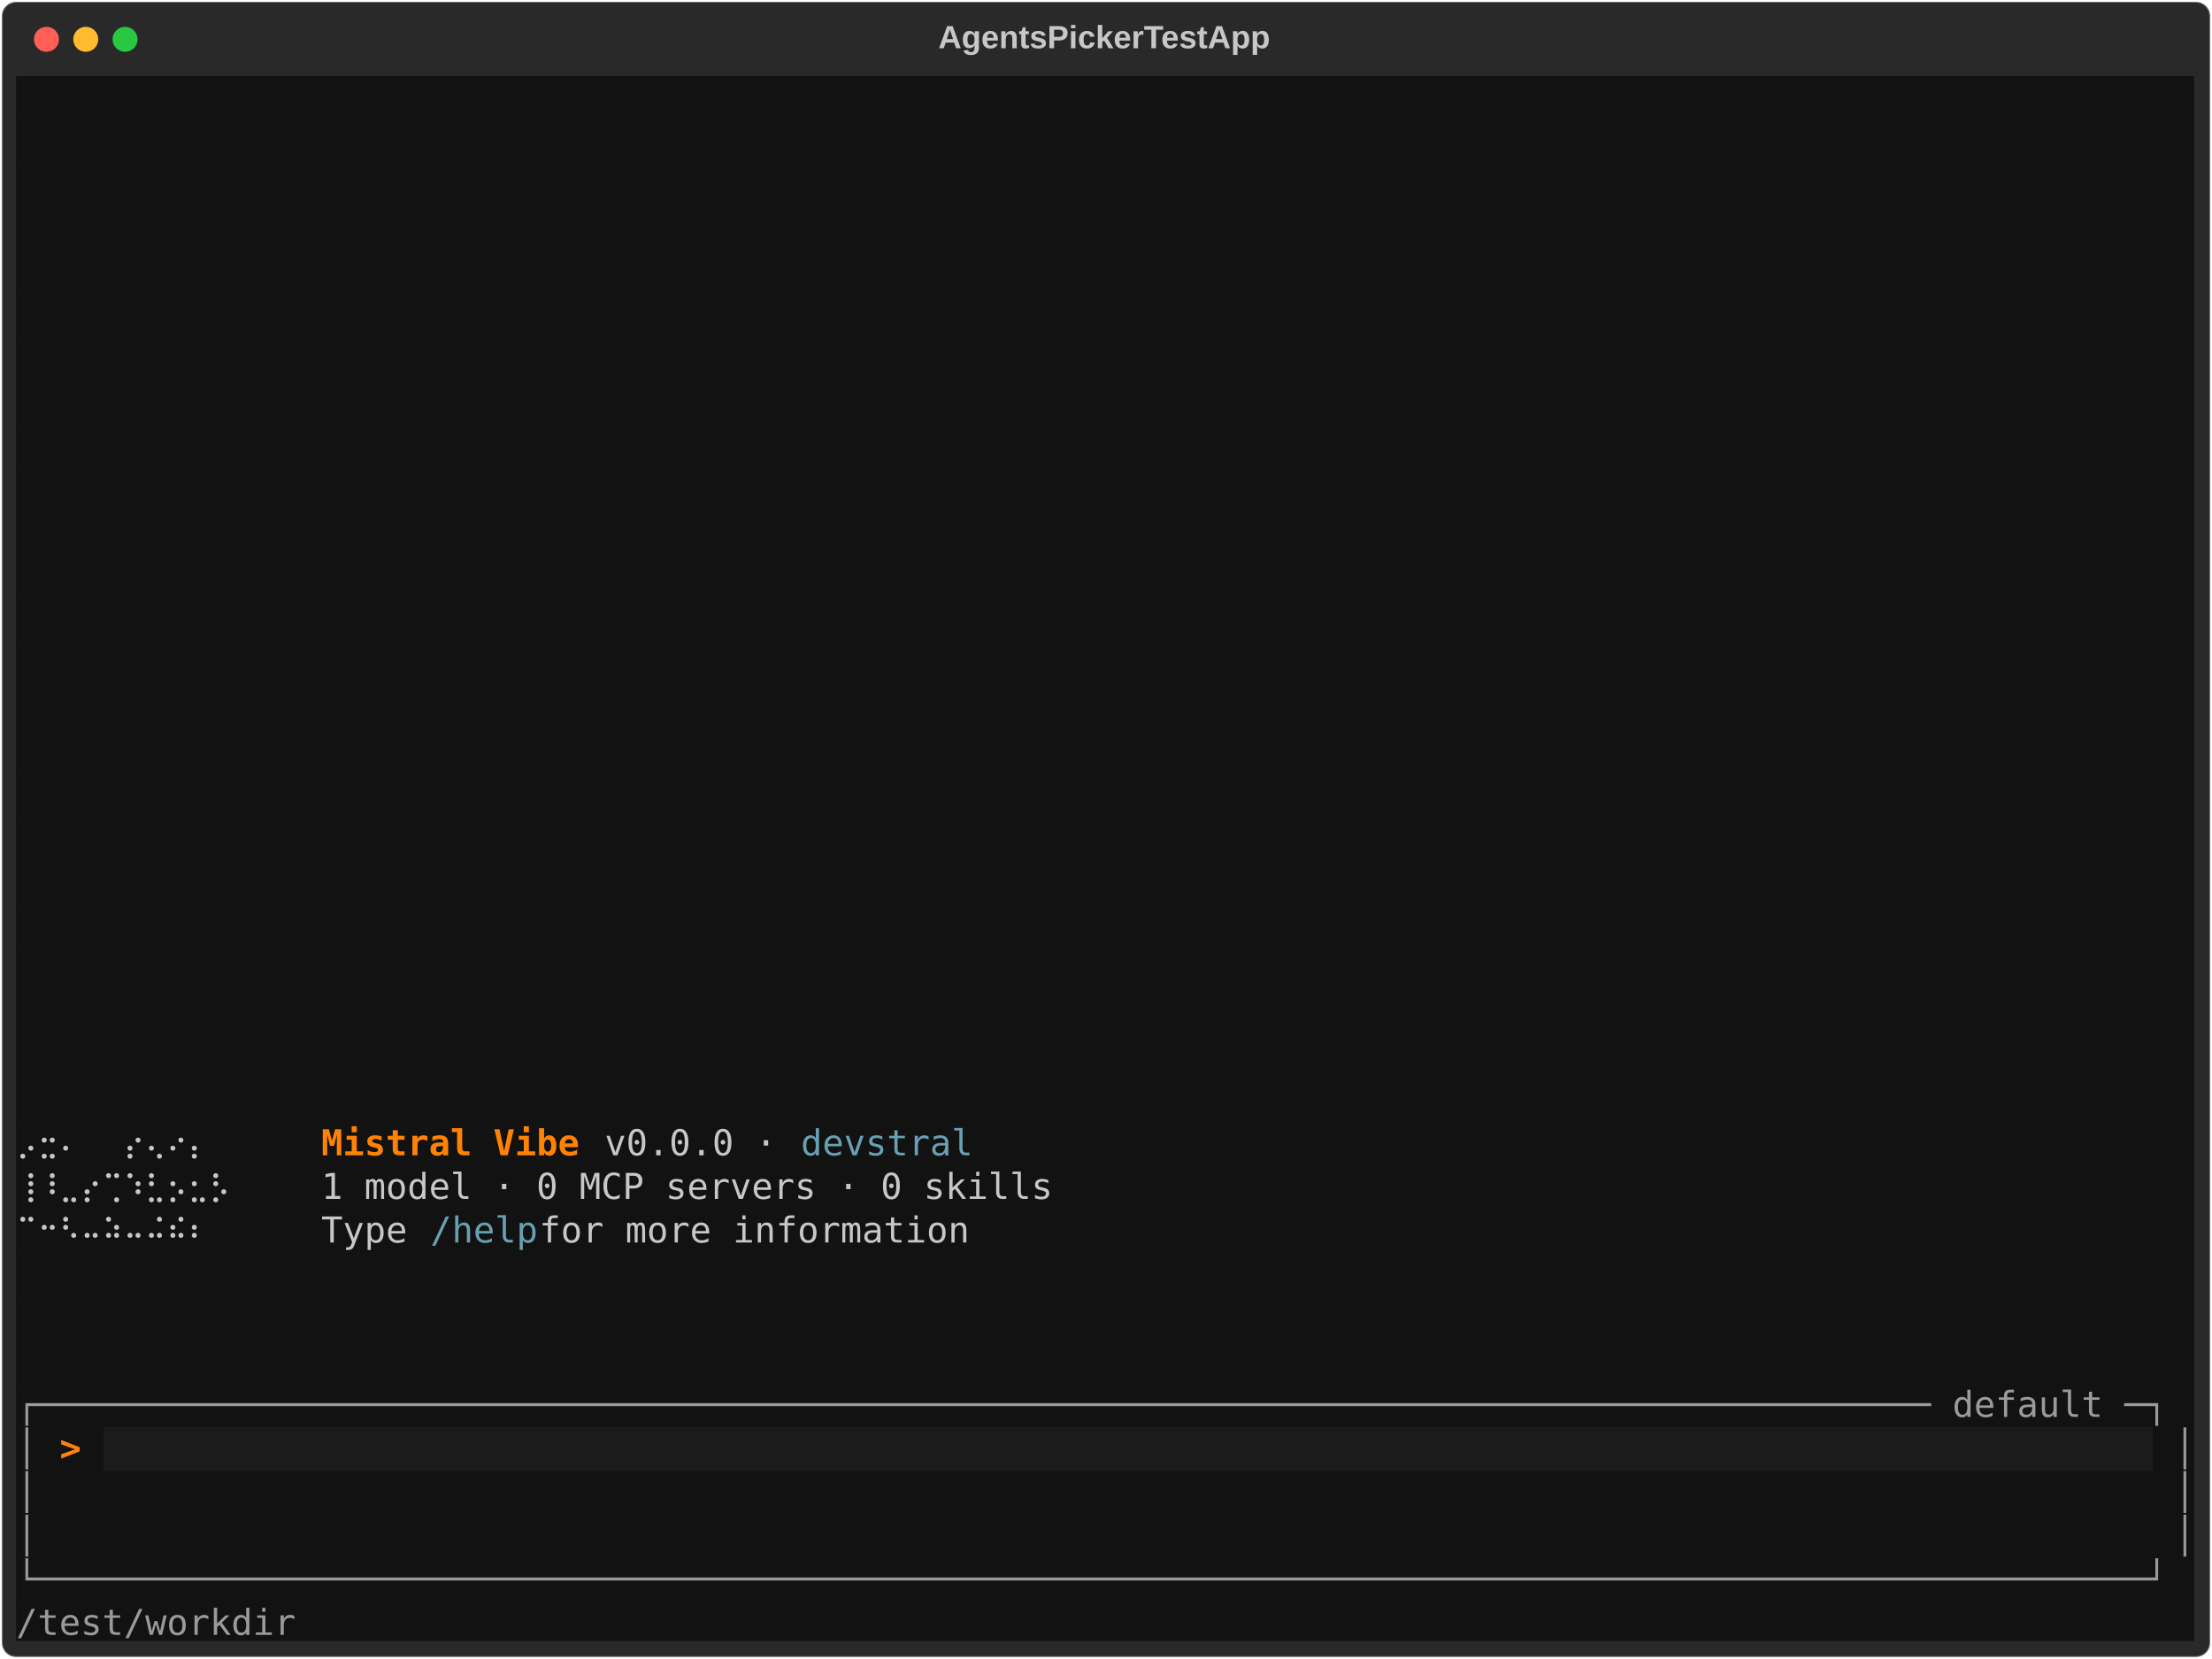
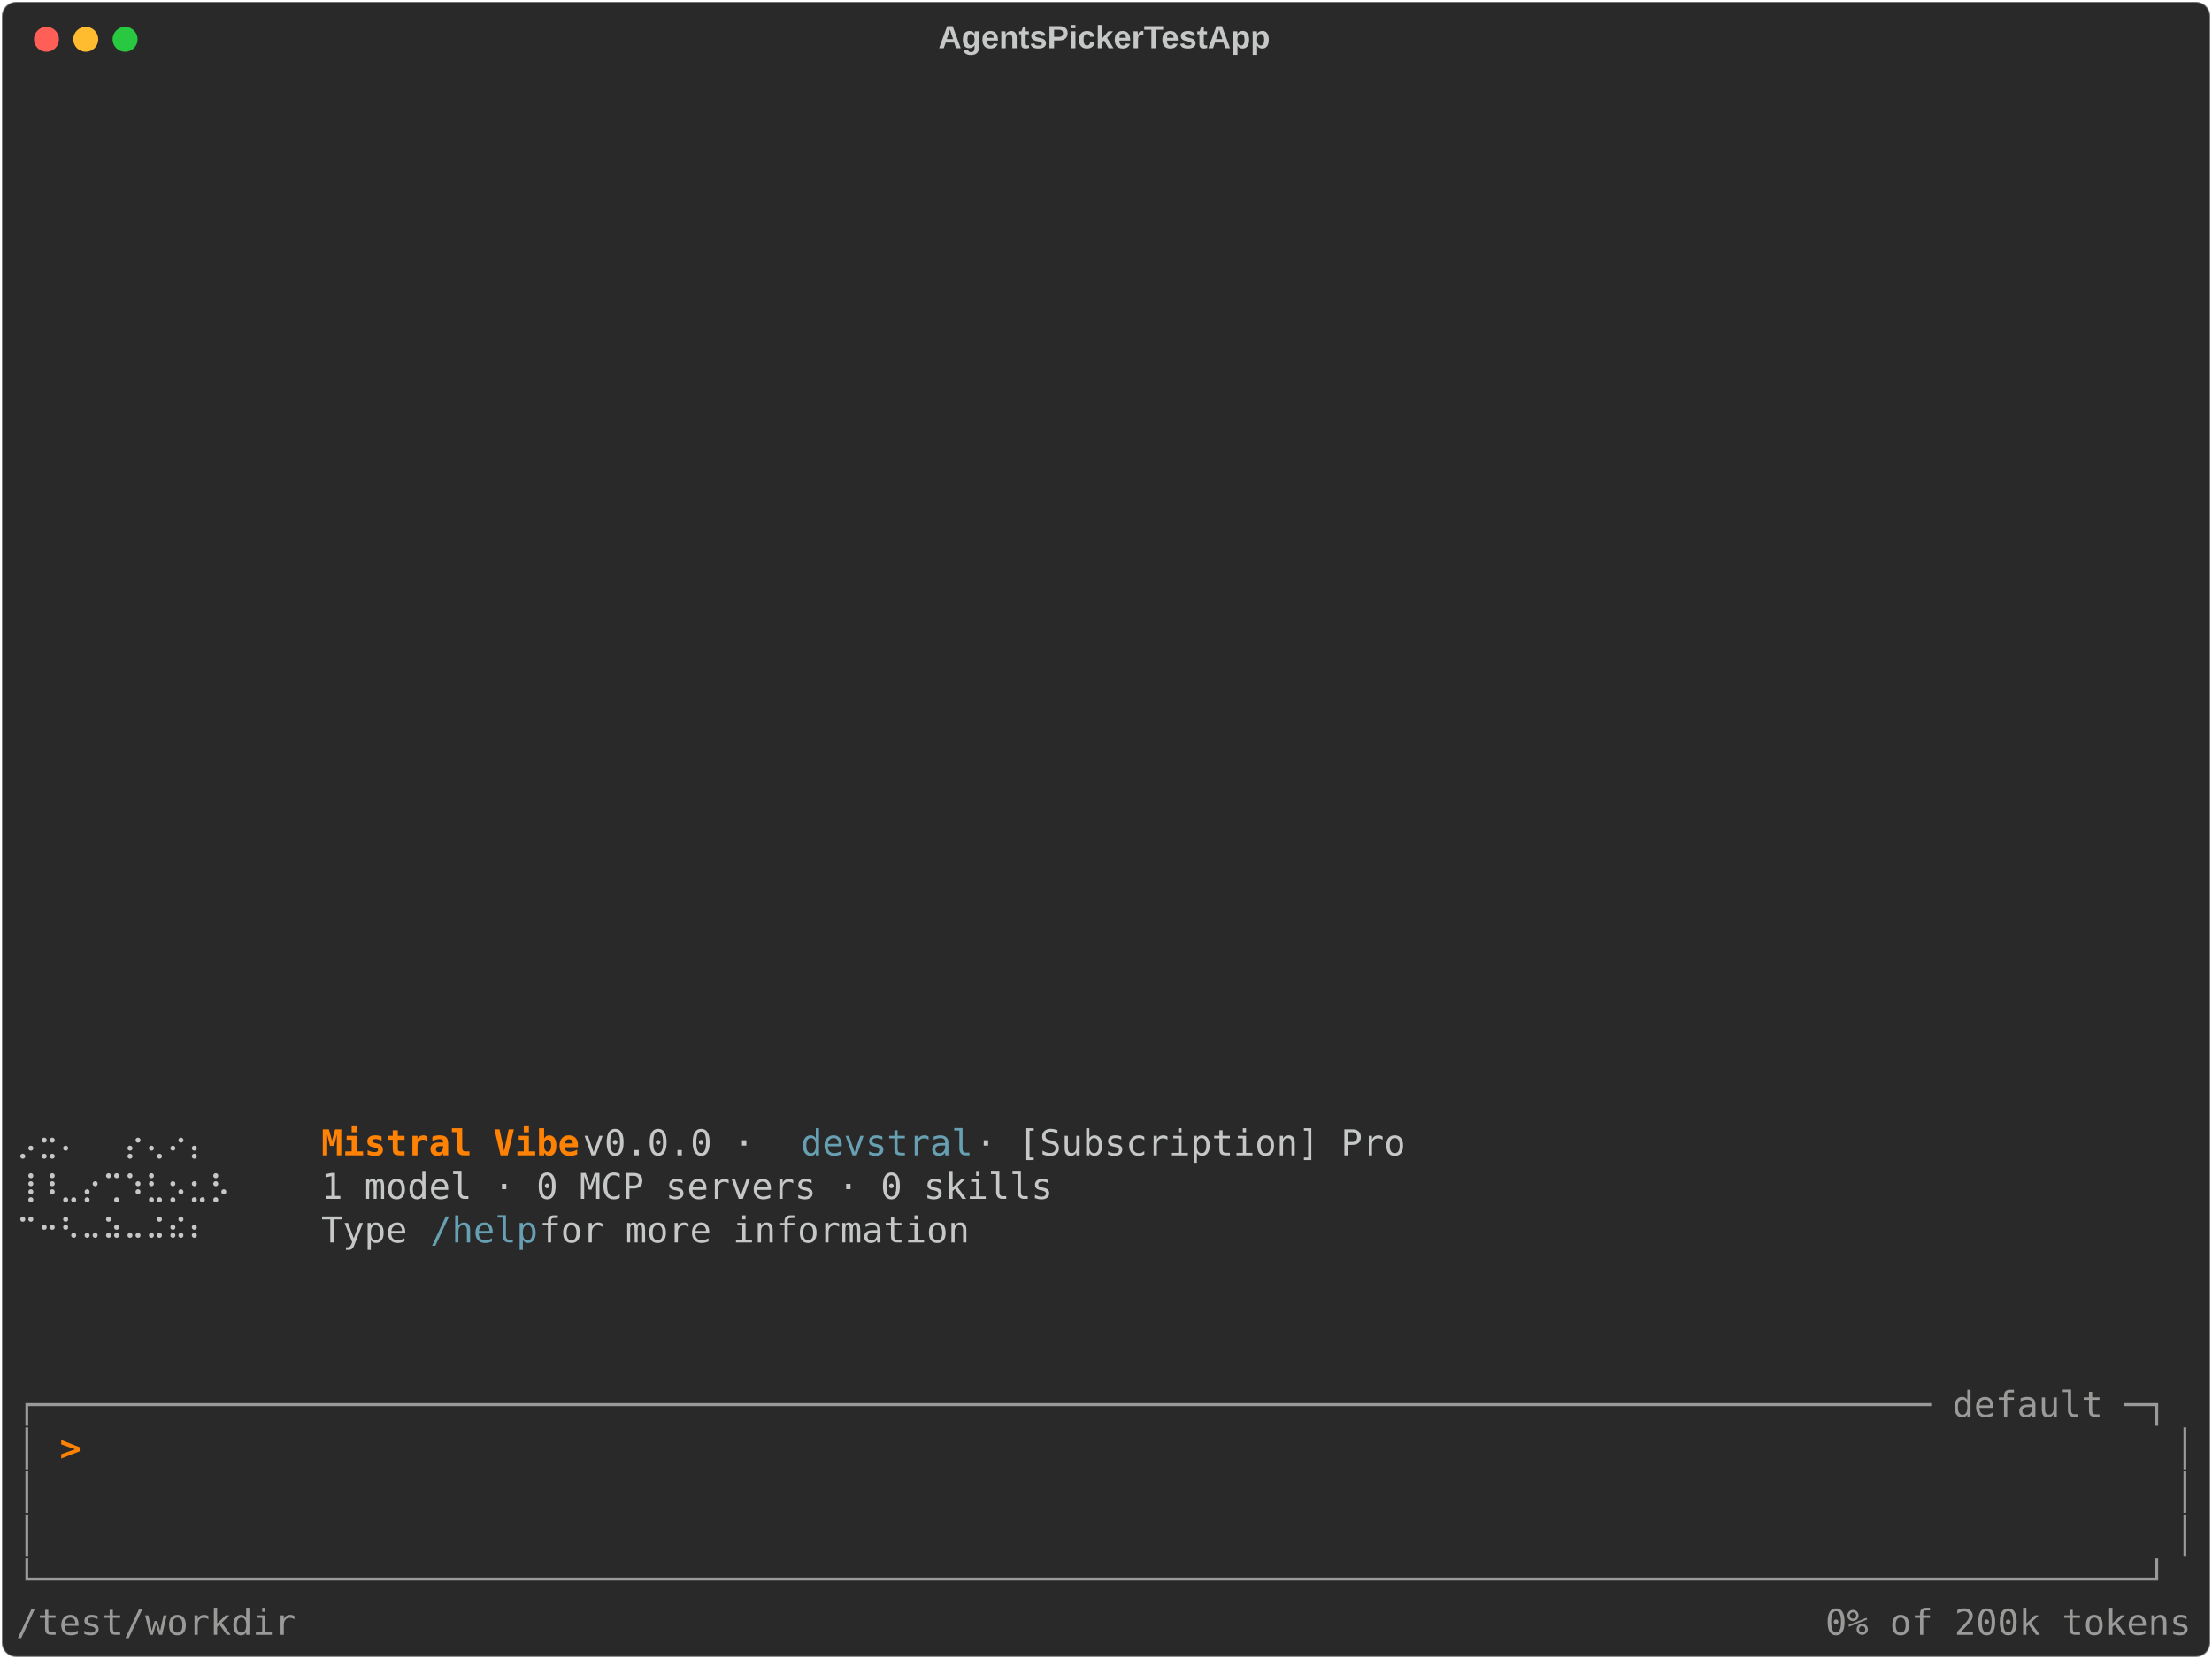
<svg xmlns="http://www.w3.org/2000/svg" class="rich-terminal" viewBox="0 0 1238 928.4">
  <style>

    @font-face {
        font-family: "Fira Code";
        src: local("FiraCode-Regular"),
                url("https://cdnjs.cloudflare.com/ajax/libs/firacode/6.2.0/woff2/FiraCode-Regular.woff2") format("woff2"),
                url("https://cdnjs.cloudflare.com/ajax/libs/firacode/6.2.0/woff/FiraCode-Regular.woff") format("woff");
        font-style: normal;
        font-weight: 400;
    }
    @font-face {
        font-family: "Fira Code";
        src: local("FiraCode-Bold"),
                url("https://cdnjs.cloudflare.com/ajax/libs/firacode/6.2.0/woff2/FiraCode-Bold.woff2") format("woff2"),
                url("https://cdnjs.cloudflare.com/ajax/libs/firacode/6.2.0/woff/FiraCode-Bold.woff") format("woff");
        font-style: bold;
        font-weight: 700;
    }

    .terminal-matrix {
        font-family: Fira Code, monospace;
        font-size: 20px;
        line-height: 24.4px;
        font-variant-east-asian: full-width;
    }

    .terminal-title {
        font-size: 18px;
        font-weight: bold;
        font-family: arial;
    }

    .terminal-r1 { fill: #c5c8c6 }
.terminal-r2 { fill: #ff8205;font-weight: bold }
- .terminal-r3 { fill: #121212 }
- .terminal-r4 { fill: #68a0b3 }
- .terminal-r5 { fill: #9a9b99 }
+ .terminal-r3 { fill: #68a0b3 }
+ .terminal-r4 { fill: #9a9b99 }
    </style>
  <defs>
    <clipPath id="terminal-clip-terminal">
      <rect x="0" y="0" width="1219.0" height="877.4" />
    </clipPath>
    <clipPath id="terminal-line-0">
      <rect x="0" y="1.5" width="1220" height="24.65" />
    </clipPath>
    <clipPath id="terminal-line-1">
      <rect x="0" y="25.9" width="1220" height="24.65" />
    </clipPath>
    <clipPath id="terminal-line-2">
      <rect x="0" y="50.3" width="1220" height="24.65" />
    </clipPath>
    <clipPath id="terminal-line-3">
      <rect x="0" y="74.7" width="1220" height="24.65" />
    </clipPath>
    <clipPath id="terminal-line-4">
      <rect x="0" y="99.1" width="1220" height="24.65" />
    </clipPath>
    <clipPath id="terminal-line-5">
      <rect x="0" y="123.5" width="1220" height="24.65" />
    </clipPath>
    <clipPath id="terminal-line-6">
      <rect x="0" y="147.9" width="1220" height="24.65" />
    </clipPath>
    <clipPath id="terminal-line-7">
      <rect x="0" y="172.3" width="1220" height="24.65" />
    </clipPath>
    <clipPath id="terminal-line-8">
      <rect x="0" y="196.7" width="1220" height="24.65" />
    </clipPath>
    <clipPath id="terminal-line-9">
      <rect x="0" y="221.1" width="1220" height="24.65" />
    </clipPath>
    <clipPath id="terminal-line-10">
      <rect x="0" y="245.5" width="1220" height="24.65" />
    </clipPath>
    <clipPath id="terminal-line-11">
      <rect x="0" y="269.9" width="1220" height="24.65" />
    </clipPath>
    <clipPath id="terminal-line-12">
      <rect x="0" y="294.3" width="1220" height="24.65" />
    </clipPath>
    <clipPath id="terminal-line-13">
      <rect x="0" y="318.7" width="1220" height="24.65" />
    </clipPath>
    <clipPath id="terminal-line-14">
      <rect x="0" y="343.1" width="1220" height="24.65" />
    </clipPath>
    <clipPath id="terminal-line-15">
      <rect x="0" y="367.5" width="1220" height="24.65" />
    </clipPath>
    <clipPath id="terminal-line-16">
      <rect x="0" y="391.9" width="1220" height="24.65" />
    </clipPath>
    <clipPath id="terminal-line-17">
      <rect x="0" y="416.3" width="1220" height="24.65" />
    </clipPath>
    <clipPath id="terminal-line-18">
      <rect x="0" y="440.7" width="1220" height="24.65" />
    </clipPath>
    <clipPath id="terminal-line-19">
      <rect x="0" y="465.1" width="1220" height="24.65" />
    </clipPath>
    <clipPath id="terminal-line-20">
      <rect x="0" y="489.5" width="1220" height="24.65" />
    </clipPath>
    <clipPath id="terminal-line-21">
      <rect x="0" y="513.9" width="1220" height="24.65" />
    </clipPath>
    <clipPath id="terminal-line-22">
      <rect x="0" y="538.3" width="1220" height="24.65" />
    </clipPath>
    <clipPath id="terminal-line-23">
      <rect x="0" y="562.7" width="1220" height="24.65" />
    </clipPath>
    <clipPath id="terminal-line-24">
      <rect x="0" y="587.1" width="1220" height="24.65" />
    </clipPath>
    <clipPath id="terminal-line-25">
      <rect x="0" y="611.5" width="1220" height="24.65" />
    </clipPath>
    <clipPath id="terminal-line-26">
      <rect x="0" y="635.9" width="1220" height="24.65" />
    </clipPath>
    <clipPath id="terminal-line-27">
      <rect x="0" y="660.3" width="1220" height="24.65" />
    </clipPath>
    <clipPath id="terminal-line-28">
      <rect x="0" y="684.7" width="1220" height="24.65" />
    </clipPath>
    <clipPath id="terminal-line-29">
      <rect x="0" y="709.1" width="1220" height="24.65" />
    </clipPath>
    <clipPath id="terminal-line-30">
      <rect x="0" y="733.5" width="1220" height="24.65" />
    </clipPath>
    <clipPath id="terminal-line-31">
      <rect x="0" y="757.9" width="1220" height="24.65" />
    </clipPath>
    <clipPath id="terminal-line-32">
      <rect x="0" y="782.3" width="1220" height="24.65" />
    </clipPath>
    <clipPath id="terminal-line-33">
      <rect x="0" y="806.7" width="1220" height="24.65" />
    </clipPath>
    <clipPath id="terminal-line-34">
      <rect x="0" y="831.1" width="1220" height="24.65" />
    </clipPath>
  </defs>
  <rect fill="#292929" stroke="rgba(255,255,255,0.35)" stroke-width="1" x="1" y="1" width="1236" height="926.4" rx="8" />
  <text class="terminal-title" fill="#c5c8c6" text-anchor="middle" x="618" y="27">AgentsPickerTestApp</text>
  <g transform="translate(26,22)">
    <circle cx="0" cy="0" r="7" fill="#ff5f57" />
    <circle cx="22" cy="0" r="7" fill="#febc2e" />
    <circle cx="44" cy="0" r="7" fill="#28c840" />
  </g>
  <g transform="translate(9, 41)" clip-path="url(#terminal-clip-terminal)">
-     <rect fill="#121212" x="0" y="1.5" width="1220" height="24.65" shape-rendering="crispEdges" />
-     <rect fill="#121212" x="0" y="25.9" width="1220" height="24.65" shape-rendering="crispEdges" />
-     <rect fill="#121212" x="0" y="50.3" width="1220" height="24.65" shape-rendering="crispEdges" />
-     <rect fill="#121212" x="0" y="74.7" width="1220" height="24.65" shape-rendering="crispEdges" />
-     <rect fill="#121212" x="0" y="99.1" width="1220" height="24.65" shape-rendering="crispEdges" />
-     <rect fill="#121212" x="0" y="123.5" width="1220" height="24.65" shape-rendering="crispEdges" />
-     <rect fill="#121212" x="0" y="147.9" width="1220" height="24.65" shape-rendering="crispEdges" />
-     <rect fill="#121212" x="0" y="172.3" width="1220" height="24.65" shape-rendering="crispEdges" />
-     <rect fill="#121212" x="0" y="196.7" width="1220" height="24.65" shape-rendering="crispEdges" />
-     <rect fill="#121212" x="0" y="221.1" width="1220" height="24.65" shape-rendering="crispEdges" />
-     <rect fill="#121212" x="0" y="245.5" width="1220" height="24.65" shape-rendering="crispEdges" />
-     <rect fill="#121212" x="0" y="269.9" width="1220" height="24.65" shape-rendering="crispEdges" />
-     <rect fill="#121212" x="0" y="294.3" width="1220" height="24.65" shape-rendering="crispEdges" />
-     <rect fill="#121212" x="0" y="318.7" width="1220" height="24.65" shape-rendering="crispEdges" />
-     <rect fill="#121212" x="0" y="343.1" width="1220" height="24.65" shape-rendering="crispEdges" />
-     <rect fill="#121212" x="0" y="367.5" width="1220" height="24.65" shape-rendering="crispEdges" />
-     <rect fill="#121212" x="0" y="391.9" width="1220" height="24.65" shape-rendering="crispEdges" />
-     <rect fill="#121212" x="0" y="416.3" width="1220" height="24.65" shape-rendering="crispEdges" />
-     <rect fill="#121212" x="0" y="440.7" width="1220" height="24.65" shape-rendering="crispEdges" />
-     <rect fill="#121212" x="0" y="465.1" width="1220" height="24.65" shape-rendering="crispEdges" />
-     <rect fill="#121212" x="0" y="489.5" width="1220" height="24.65" shape-rendering="crispEdges" />
-     <rect fill="#121212" x="0" y="513.9" width="1220" height="24.65" shape-rendering="crispEdges" />
-     <rect fill="#121212" x="0" y="538.3" width="1220" height="24.65" shape-rendering="crispEdges" />
-     <rect fill="#121212" x="0" y="562.7" width="1220" height="24.65" shape-rendering="crispEdges" />
-     <rect fill="#121212" x="0" y="587.1" width="134.2" height="24.65" shape-rendering="crispEdges" />
-     <rect fill="#121212" x="134.2" y="587.1" width="36.6" height="24.65" shape-rendering="crispEdges" />
-     <rect fill="#121212" x="170.8" y="587.1" width="146.4" height="24.65" shape-rendering="crispEdges" />
-     <rect fill="#121212" x="317.2" y="587.1" width="12.2" height="24.65" shape-rendering="crispEdges" />
-     <rect fill="#121212" x="329.4" y="587.1" width="109.8" height="24.65" shape-rendering="crispEdges" />
-     <rect fill="#121212" x="439.2" y="587.1" width="97.6" height="24.65" shape-rendering="crispEdges" />
-     <rect fill="#121212" x="536.8" y="587.1" width="683.2" height="24.65" shape-rendering="crispEdges" />
-     <rect fill="#121212" x="0" y="611.5" width="134.2" height="24.65" shape-rendering="crispEdges" />
-     <rect fill="#121212" x="134.2" y="611.5" width="36.6" height="24.65" shape-rendering="crispEdges" />
-     <rect fill="#121212" x="170.8" y="611.5" width="414.8" height="24.65" shape-rendering="crispEdges" />
-     <rect fill="#121212" x="585.6" y="611.5" width="12.2" height="24.65" shape-rendering="crispEdges" />
-     <rect fill="#121212" x="597.8" y="611.5" width="622.2" height="24.65" shape-rendering="crispEdges" />
-     <rect fill="#121212" x="0" y="635.9" width="134.2" height="24.65" shape-rendering="crispEdges" />
-     <rect fill="#121212" x="134.2" y="635.9" width="36.6" height="24.65" shape-rendering="crispEdges" />
-     <rect fill="#121212" x="170.8" y="635.9" width="61" height="24.65" shape-rendering="crispEdges" />
-     <rect fill="#121212" x="231.8" y="635.9" width="61" height="24.65" shape-rendering="crispEdges" />
-     <rect fill="#121212" x="292.8" y="635.9" width="256.2" height="24.65" shape-rendering="crispEdges" />
-     <rect fill="#121212" x="549" y="635.9" width="48.8" height="24.65" shape-rendering="crispEdges" />
-     <rect fill="#121212" x="597.8" y="635.9" width="622.2" height="24.65" shape-rendering="crispEdges" />
-     <rect fill="#121212" x="0" y="660.3" width="1220" height="24.65" shape-rendering="crispEdges" />
-     <rect fill="#121212" x="0" y="684.7" width="1220" height="24.65" shape-rendering="crispEdges" />
-     <rect fill="#121212" x="0" y="709.1" width="12.2" height="24.65" shape-rendering="crispEdges" />
-     <rect fill="#121212" x="12.2" y="709.1" width="0" height="24.65" shape-rendering="crispEdges" />
-     <rect fill="#121212" x="12.2" y="709.1" width="1207.8" height="24.65" shape-rendering="crispEdges" />
-     <rect fill="#121212" x="0" y="733.5" width="1220" height="24.65" shape-rendering="crispEdges" />
-     <rect fill="#121212" x="0" y="757.9" width="12.2" height="24.65" shape-rendering="crispEdges" />
-     <rect fill="#121212" x="12.2" y="757.9" width="12.2" height="24.65" shape-rendering="crispEdges" />
-     <rect fill="#121212" x="24.4" y="757.9" width="12.2" height="24.65" shape-rendering="crispEdges" />
-     <rect fill="#121212" x="36.6" y="757.9" width="12.2" height="24.65" shape-rendering="crispEdges" />
-     <rect fill="#1b1b1b" x="48.8" y="757.9" width="1146.8" height="24.65" shape-rendering="crispEdges" />
-     <rect fill="#121212" x="1195.6" y="757.9" width="12.2" height="24.65" shape-rendering="crispEdges" />
-     <rect fill="#121212" x="1207.8" y="757.9" width="12.2" height="24.65" shape-rendering="crispEdges" />
-     <rect fill="#121212" x="0" y="782.3" width="12.2" height="24.65" shape-rendering="crispEdges" />
-     <rect fill="#121212" x="12.2" y="782.3" width="36.6" height="24.65" shape-rendering="crispEdges" />
-     <rect fill="#121212" x="48.8" y="782.3" width="1146.8" height="24.65" shape-rendering="crispEdges" />
-     <rect fill="#121212" x="1195.6" y="782.3" width="12.2" height="24.65" shape-rendering="crispEdges" />
-     <rect fill="#121212" x="1207.8" y="782.3" width="12.2" height="24.65" shape-rendering="crispEdges" />
-     <rect fill="#121212" x="0" y="806.7" width="12.2" height="24.65" shape-rendering="crispEdges" />
-     <rect fill="#121212" x="12.2" y="806.7" width="36.6" height="24.65" shape-rendering="crispEdges" />
-     <rect fill="#121212" x="48.8" y="806.7" width="1146.8" height="24.65" shape-rendering="crispEdges" />
-     <rect fill="#121212" x="1195.6" y="806.7" width="12.2" height="24.65" shape-rendering="crispEdges" />
-     <rect fill="#121212" x="1207.8" y="806.7" width="12.2" height="24.65" shape-rendering="crispEdges" />
-     <rect fill="#121212" x="0" y="831.1" width="1220" height="24.65" shape-rendering="crispEdges" />
-     <rect fill="#121212" x="0" y="855.5" width="158.6" height="24.65" shape-rendering="crispEdges" />
-     <rect fill="#121212" x="158.6" y="855.5" width="0" height="24.65" shape-rendering="crispEdges" />
-     <rect fill="#121212" x="158.6" y="855.5" width="1061.4" height="24.65" shape-rendering="crispEdges" />
    <g class="terminal-matrix">
      <text class="terminal-r1" x="1220" y="20" textLength="12.2" clip-path="url(#terminal-line-0)">
</text>
      <text class="terminal-r1" x="1220" y="44.4" textLength="12.2" clip-path="url(#terminal-line-1)">
</text>
      <text class="terminal-r1" x="1220" y="68.8" textLength="12.2" clip-path="url(#terminal-line-2)">
</text>
      <text class="terminal-r1" x="1220" y="93.2" textLength="12.2" clip-path="url(#terminal-line-3)">
</text>
      <text class="terminal-r1" x="1220" y="117.6" textLength="12.2" clip-path="url(#terminal-line-4)">
</text>
      <text class="terminal-r1" x="1220" y="142" textLength="12.2" clip-path="url(#terminal-line-5)">
</text>
      <text class="terminal-r1" x="1220" y="166.4" textLength="12.2" clip-path="url(#terminal-line-6)">
</text>
      <text class="terminal-r1" x="1220" y="190.8" textLength="12.2" clip-path="url(#terminal-line-7)">
</text>
      <text class="terminal-r1" x="1220" y="215.2" textLength="12.2" clip-path="url(#terminal-line-8)">
</text>
      <text class="terminal-r1" x="1220" y="239.6" textLength="12.2" clip-path="url(#terminal-line-9)">
</text>
      <text class="terminal-r1" x="1220" y="264" textLength="12.2" clip-path="url(#terminal-line-10)">
</text>
      <text class="terminal-r1" x="1220" y="288.4" textLength="12.2" clip-path="url(#terminal-line-11)">
</text>
      <text class="terminal-r1" x="1220" y="312.8" textLength="12.2" clip-path="url(#terminal-line-12)">
</text>
      <text class="terminal-r1" x="1220" y="337.2" textLength="12.2" clip-path="url(#terminal-line-13)">
</text>
      <text class="terminal-r1" x="1220" y="361.6" textLength="12.2" clip-path="url(#terminal-line-14)">
</text>
      <text class="terminal-r1" x="1220" y="386" textLength="12.2" clip-path="url(#terminal-line-15)">
</text>
      <text class="terminal-r1" x="1220" y="410.4" textLength="12.2" clip-path="url(#terminal-line-16)">
</text>
      <text class="terminal-r1" x="1220" y="434.8" textLength="12.2" clip-path="url(#terminal-line-17)">
</text>
      <text class="terminal-r1" x="1220" y="459.2" textLength="12.2" clip-path="url(#terminal-line-18)">
</text>
      <text class="terminal-r1" x="1220" y="483.6" textLength="12.2" clip-path="url(#terminal-line-19)">
</text>
      <text class="terminal-r1" x="1220" y="508" textLength="12.2" clip-path="url(#terminal-line-20)">
</text>
      <text class="terminal-r1" x="1220" y="532.4" textLength="12.2" clip-path="url(#terminal-line-21)">
</text>
      <text class="terminal-r1" x="1220" y="556.8" textLength="12.2" clip-path="url(#terminal-line-22)">
</text>
      <text class="terminal-r1" x="1220" y="581.2" textLength="12.2" clip-path="url(#terminal-line-23)">
</text>
      <text class="terminal-r1" x="0" y="605.6" textLength="134.2" clip-path="url(#terminal-line-24)">  ⡠⣒⠄  ⡔⢄⠔⡄</text>
      <text class="terminal-r2" x="170.8" y="605.6" textLength="146.4" clip-path="url(#terminal-line-24)">Mistral Vibe</text>
-       <text class="terminal-r1" x="329.4" y="605.6" textLength="109.8" clip-path="url(#terminal-line-24)">v0.0.0 · </text>
-       <text class="terminal-r4" x="439.2" y="605.6" textLength="97.6" clip-path="url(#terminal-line-24)">devstral</text>
+       <text class="terminal-r1" x="317.2" y="605.6" textLength="122" clip-path="url(#terminal-line-24)"> v0.0.0 · </text>
+       <text class="terminal-r3" x="439.2" y="605.6" textLength="97.6" clip-path="url(#terminal-line-24)">devstral</text>
+       <text class="terminal-r1" x="536.8" y="605.6" textLength="256.2" clip-path="url(#terminal-line-24)"> · [Subscription] Pro</text>
      <text class="terminal-r1" x="1220" y="605.6" textLength="12.2" clip-path="url(#terminal-line-24)">
</text>
      <text class="terminal-r1" x="0" y="630" textLength="134.2" clip-path="url(#terminal-line-25)"> ⢸⠸⣀⡔⢉⠱⣃⡢⣂⡣</text>
      <text class="terminal-r1" x="170.8" y="630" textLength="414.8" clip-path="url(#terminal-line-25)">1 model · 0 MCP servers · 0 skills</text>
      <text class="terminal-r1" x="1220" y="630" textLength="12.2" clip-path="url(#terminal-line-25)">
</text>
      <text class="terminal-r1" x="0" y="654.4" textLength="134.2" clip-path="url(#terminal-line-26)">  ⠉⠒⠣⠤⠵⠤⠬⠮⠆</text>
      <text class="terminal-r1" x="170.8" y="654.4" textLength="61" clip-path="url(#terminal-line-26)">Type </text>
-       <text class="terminal-r4" x="231.8" y="654.4" textLength="61" clip-path="url(#terminal-line-26)">/help</text>
+       <text class="terminal-r3" x="231.8" y="654.4" textLength="61" clip-path="url(#terminal-line-26)">/help</text>
      <text class="terminal-r1" x="292.8" y="654.4" textLength="256.2" clip-path="url(#terminal-line-26)"> for more information</text>
      <text class="terminal-r1" x="1220" y="654.4" textLength="12.2" clip-path="url(#terminal-line-26)">
</text>
      <text class="terminal-r1" x="1220" y="678.8" textLength="12.2" clip-path="url(#terminal-line-27)">
</text>
      <text class="terminal-r1" x="1220" y="703.2" textLength="12.2" clip-path="url(#terminal-line-28)">
</text>
      <text class="terminal-r1" x="1220" y="727.6" textLength="12.2" clip-path="url(#terminal-line-29)">
</text>
-       <text class="terminal-r5" x="0" y="752" textLength="1220" clip-path="url(#terminal-line-30)">┌──────────────────────────────────────────────────────────────────────────────────────── default ─┐</text>
+       <text class="terminal-r4" x="0" y="752" textLength="1220" clip-path="url(#terminal-line-30)">┌──────────────────────────────────────────────────────────────────────────────────────── default ─┐</text>
      <text class="terminal-r1" x="1220" y="752" textLength="12.2" clip-path="url(#terminal-line-30)">
</text>
-       <text class="terminal-r5" x="0" y="776.4" textLength="12.2" clip-path="url(#terminal-line-31)">│</text>
+       <text class="terminal-r4" x="0" y="776.4" textLength="12.2" clip-path="url(#terminal-line-31)">│</text>
      <text class="terminal-r2" x="24.4" y="776.4" textLength="12.2" clip-path="url(#terminal-line-31)">&gt;</text>
-       <text class="terminal-r5" x="1207.8" y="776.4" textLength="12.2" clip-path="url(#terminal-line-31)">│</text>
+       <text class="terminal-r4" x="1207.8" y="776.4" textLength="12.2" clip-path="url(#terminal-line-31)">│</text>
      <text class="terminal-r1" x="1220" y="776.4" textLength="12.2" clip-path="url(#terminal-line-31)">
</text>
-       <text class="terminal-r5" x="0" y="800.8" textLength="12.2" clip-path="url(#terminal-line-32)">│</text>
-       <text class="terminal-r5" x="1207.8" y="800.8" textLength="12.2" clip-path="url(#terminal-line-32)">│</text>
+       <text class="terminal-r4" x="0" y="800.8" textLength="12.2" clip-path="url(#terminal-line-32)">│</text>
+       <text class="terminal-r4" x="1207.8" y="800.8" textLength="12.2" clip-path="url(#terminal-line-32)">│</text>
      <text class="terminal-r1" x="1220" y="800.8" textLength="12.2" clip-path="url(#terminal-line-32)">
</text>
-       <text class="terminal-r5" x="0" y="825.2" textLength="12.2" clip-path="url(#terminal-line-33)">│</text>
-       <text class="terminal-r5" x="1207.8" y="825.2" textLength="12.2" clip-path="url(#terminal-line-33)">│</text>
+       <text class="terminal-r4" x="0" y="825.2" textLength="12.2" clip-path="url(#terminal-line-33)">│</text>
+       <text class="terminal-r4" x="1207.8" y="825.2" textLength="12.2" clip-path="url(#terminal-line-33)">│</text>
      <text class="terminal-r1" x="1220" y="825.2" textLength="12.2" clip-path="url(#terminal-line-33)">
</text>
-       <text class="terminal-r5" x="0" y="849.6" textLength="1220" clip-path="url(#terminal-line-34)">└──────────────────────────────────────────────────────────────────────────────────────────────────┘</text>
+       <text class="terminal-r4" x="0" y="849.6" textLength="1220" clip-path="url(#terminal-line-34)">└──────────────────────────────────────────────────────────────────────────────────────────────────┘</text>
      <text class="terminal-r1" x="1220" y="849.6" textLength="12.2" clip-path="url(#terminal-line-34)">
</text>
-       <text class="terminal-r5" x="0" y="874" textLength="158.6" clip-path="url(#terminal-line-35)">/test/workdir</text>
+       <text class="terminal-r4" x="0" y="874" textLength="158.6" clip-path="url(#terminal-line-35)">/test/workdir</text>
+       <text class="terminal-r4" x="1012.6" y="874" textLength="207.4" clip-path="url(#terminal-line-35)">0% of 200k tokens</text>
    </g>
  </g>
</svg>
